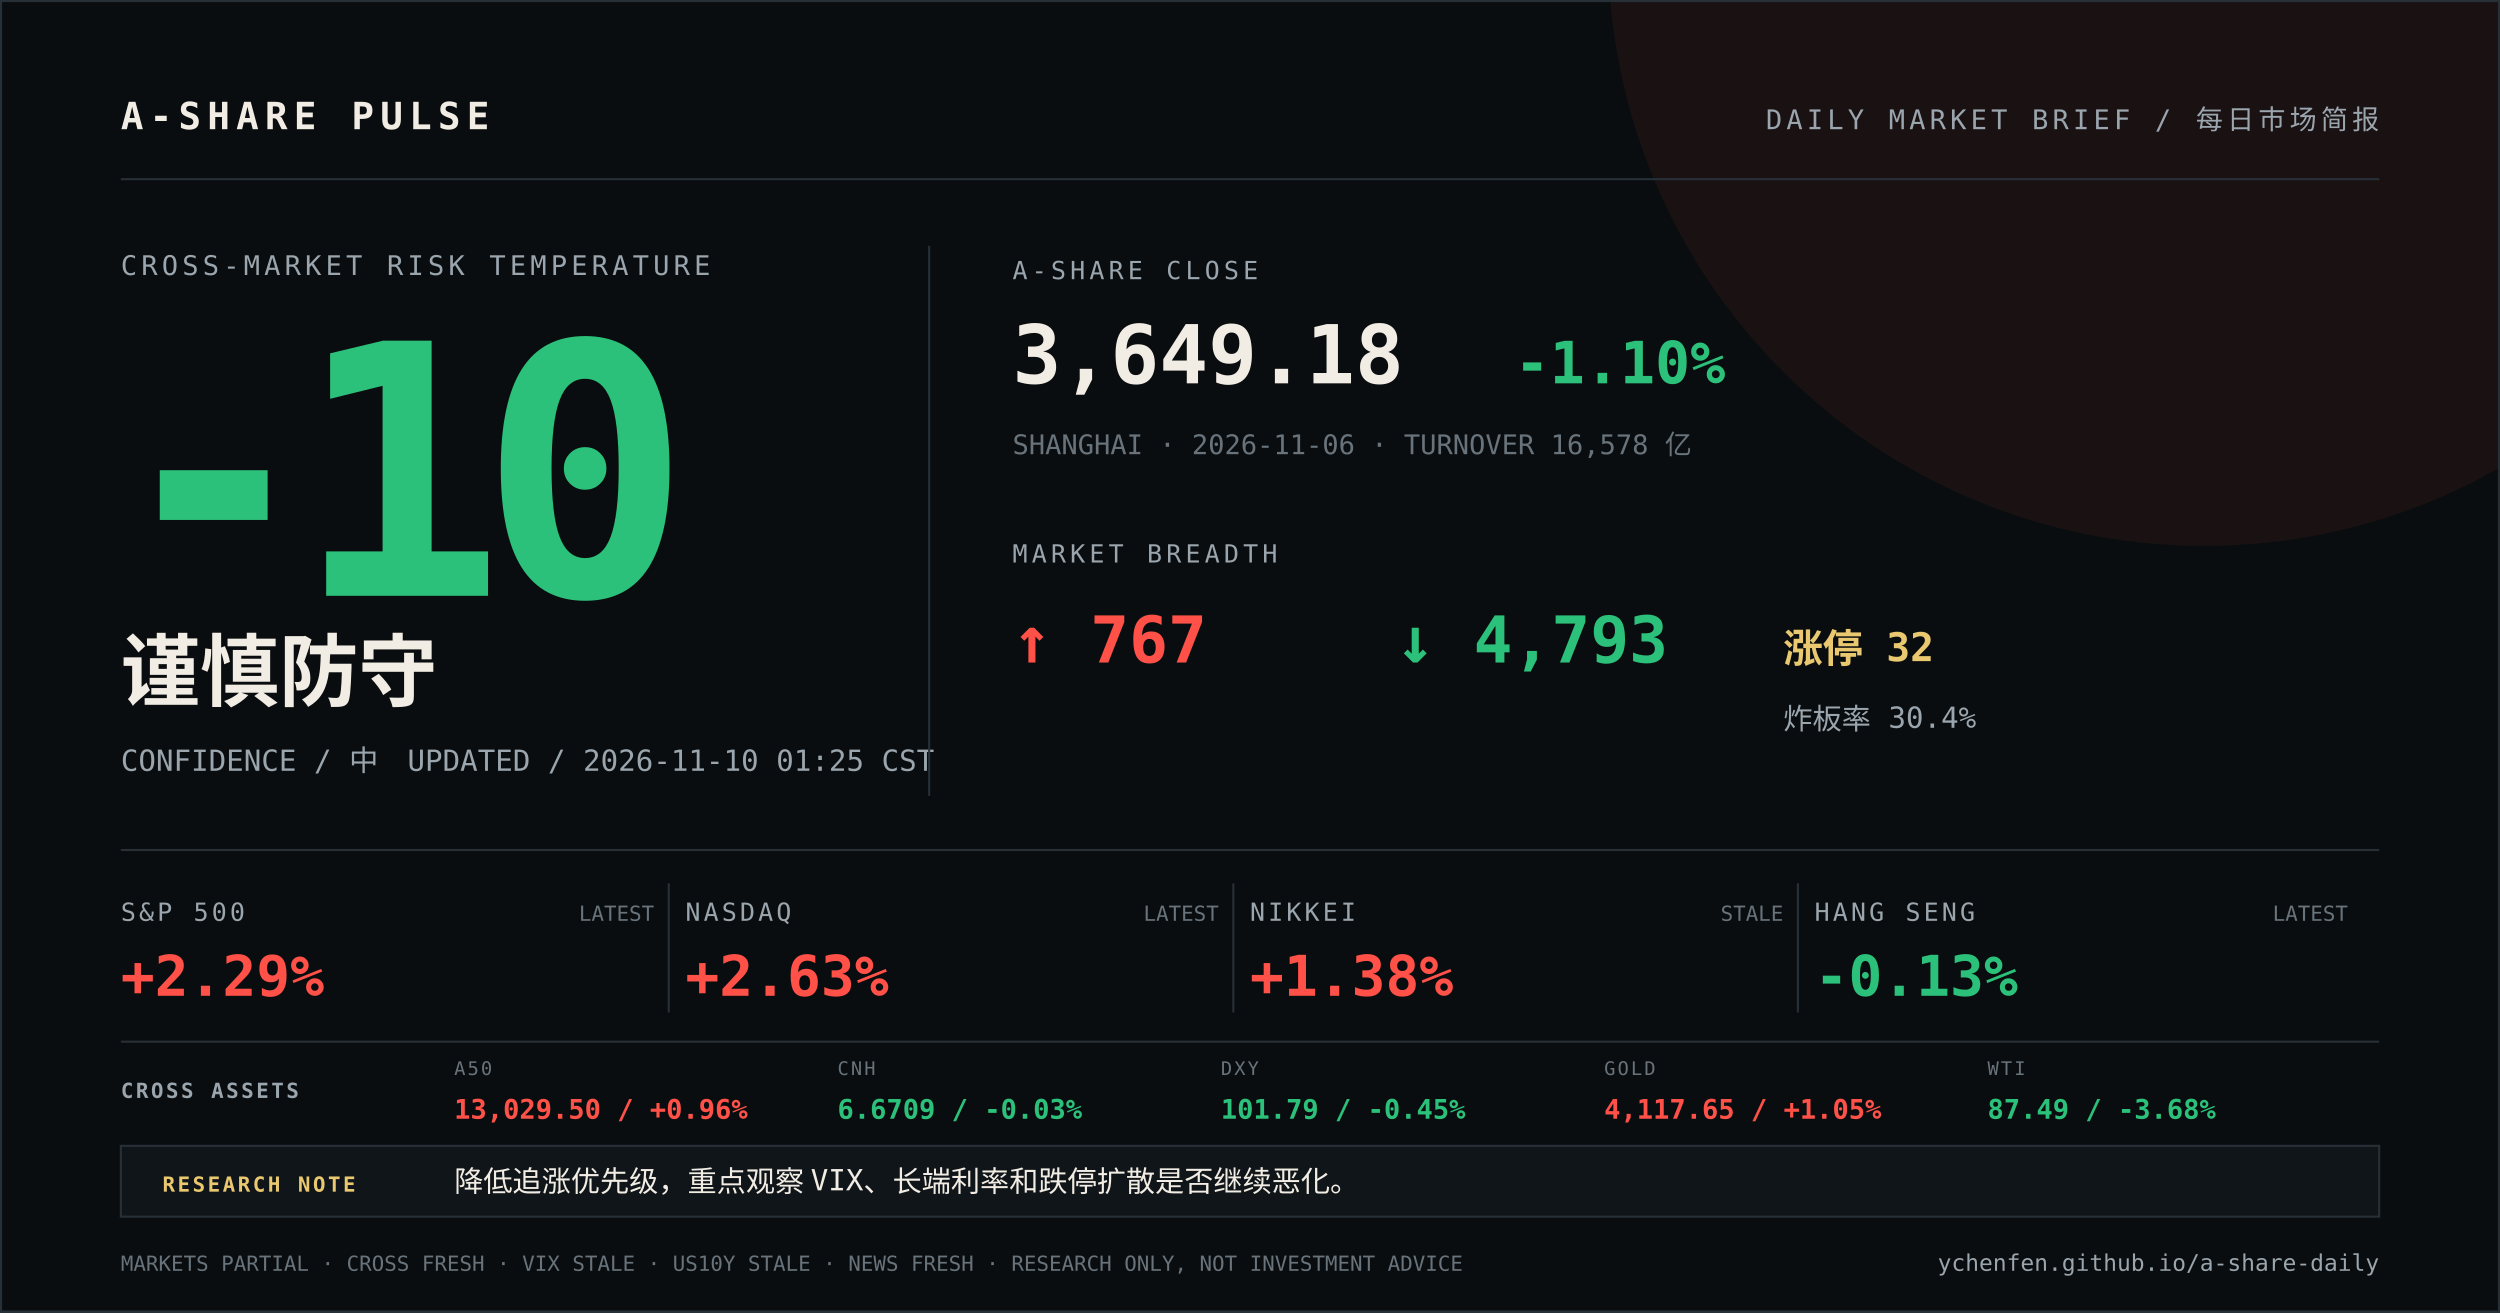
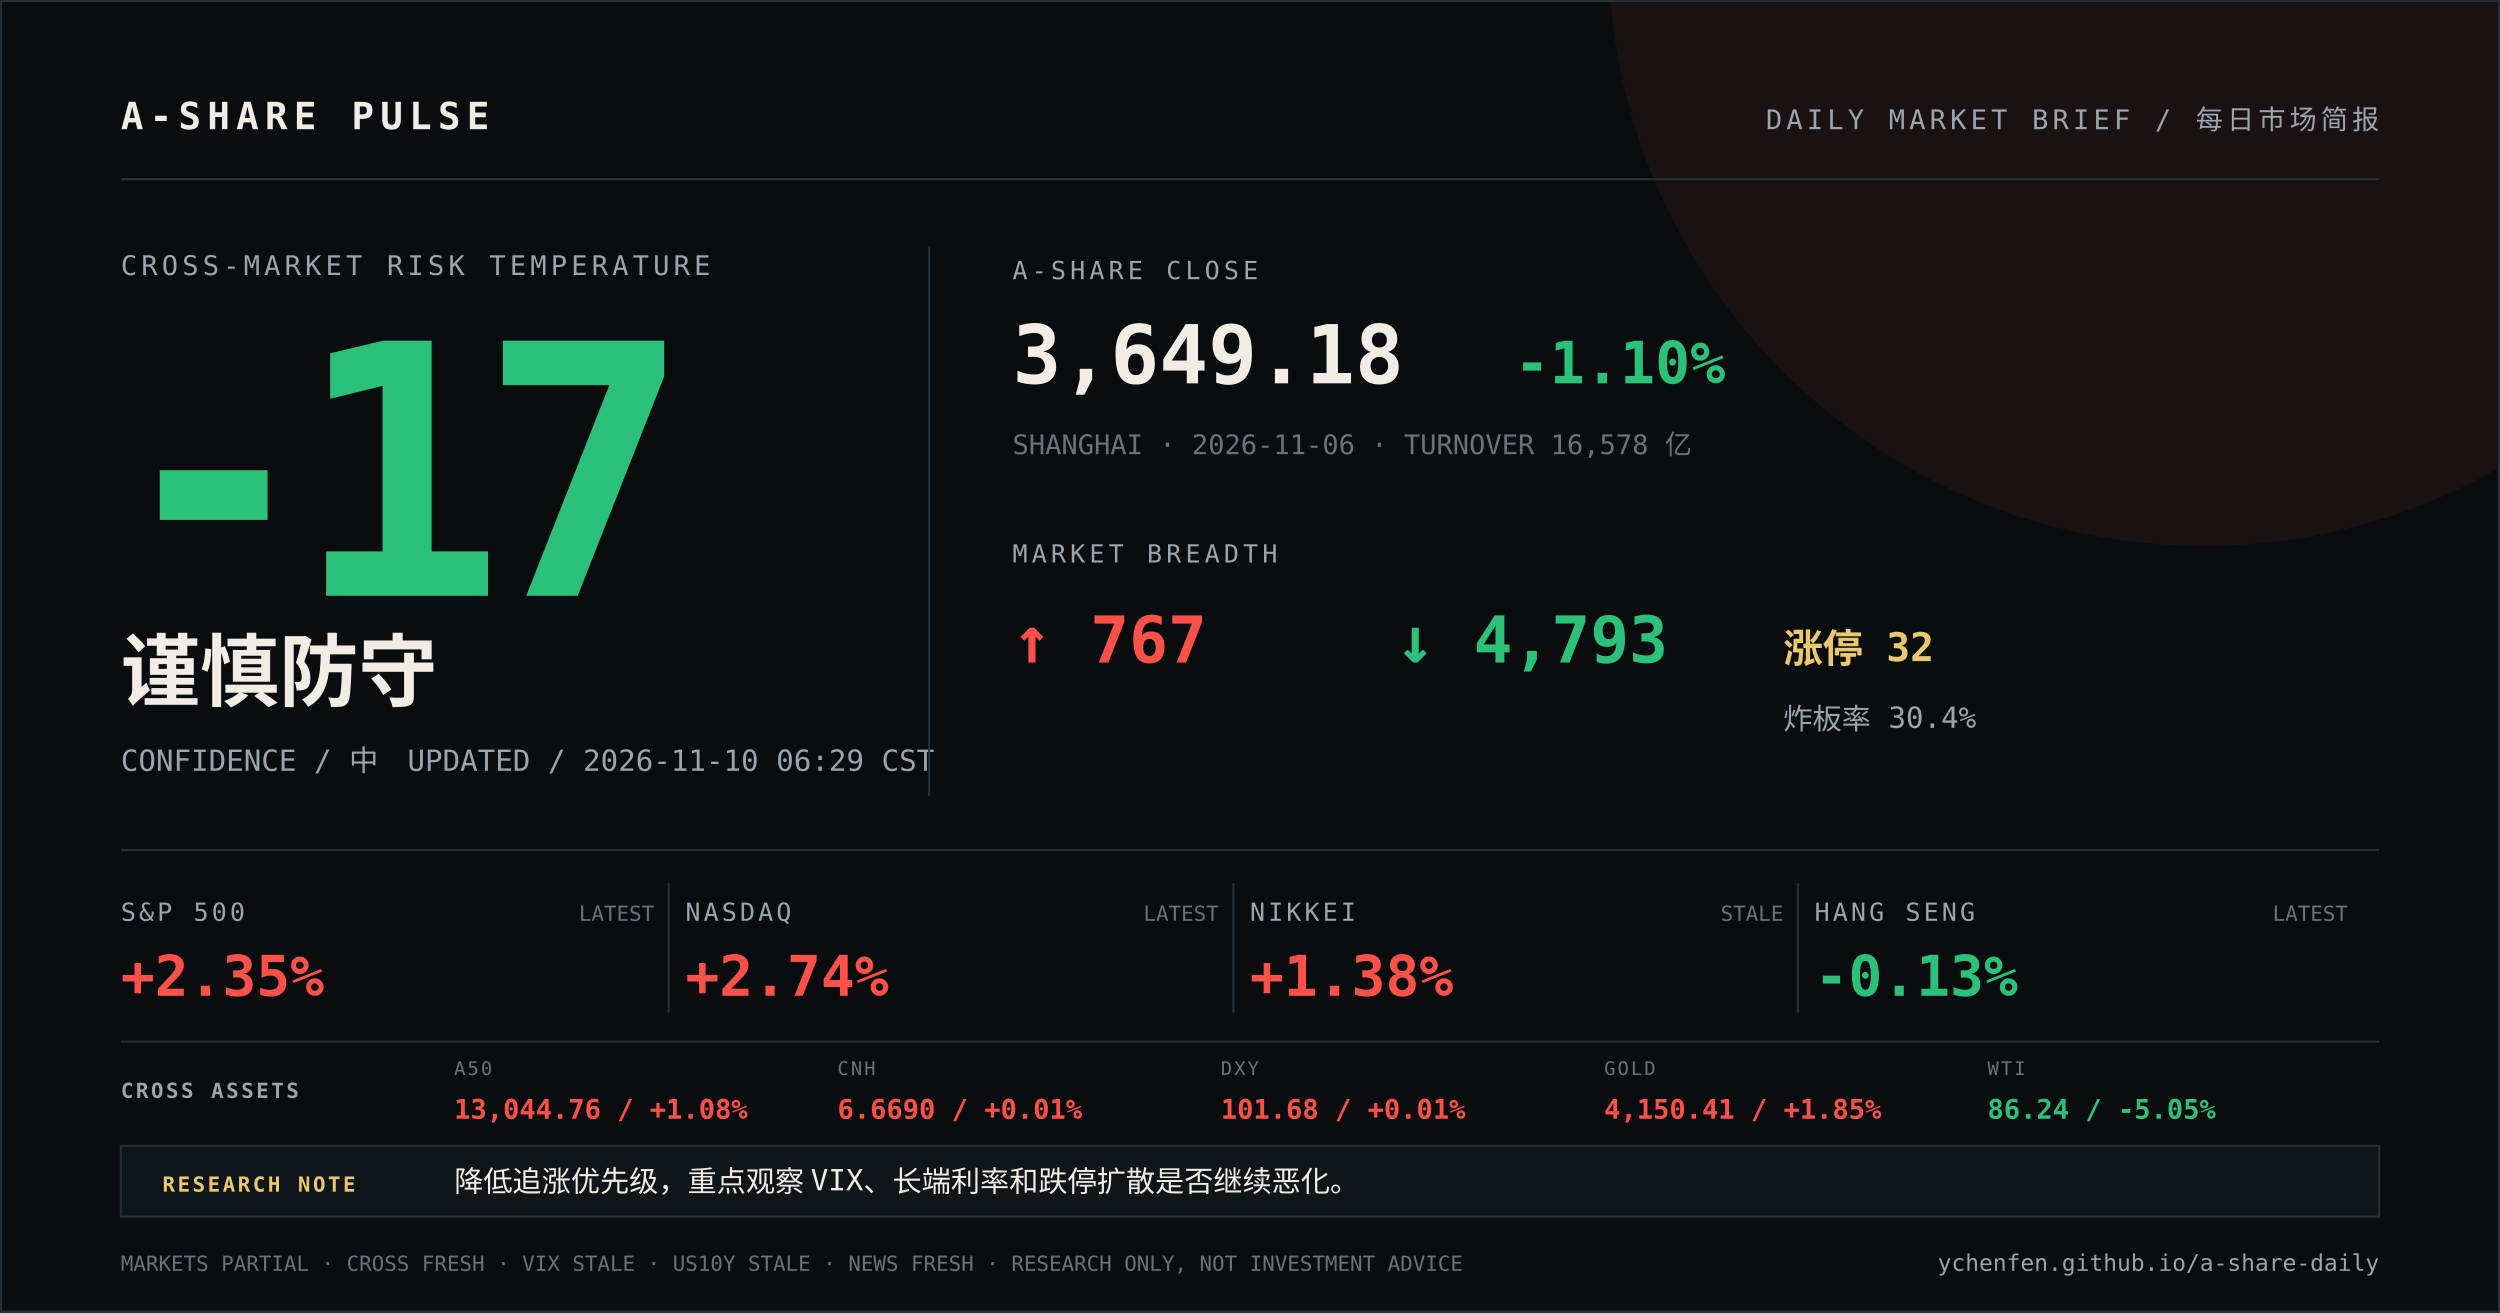
<svg xmlns="http://www.w3.org/2000/svg" width="1200" height="630" viewBox="0 0 1200 630">
  <rect width="1200" height="630" fill="#0a0d0f" />
  <circle cx="1058" cy="-24" r="286" fill="#ff5148" opacity="0.07" />
  <path d="M0 0H1200V630H0Z" fill="none" stroke="#273037" stroke-width="2" />
  <g font-family="DIN Alternate, SFMono-Regular, Menlo, monospace">
    <text x="58" y="62" fill="#f2ede4" font-size="18" font-weight="700" letter-spacing="3">A-SHARE PULSE</text>
    <text x="1142" y="62" fill="#9aa5ad" font-size="13" text-anchor="end" letter-spacing="2">DAILY MARKET BRIEF / 每日市场简报</text>
    <line x1="58" y1="86" x2="1142" y2="86" stroke="#273037" />
    <text x="58" y="132" fill="#9aa5ad" font-size="13" letter-spacing="2">CROSS-MARKET RISK TEMPERATURE</text>
-     <text x="52" y="286" fill="#2cc17a" font-size="168" font-weight="800" letter-spacing="-12">-10</text>
+     <text x="52" y="286" fill="#2cc17a" font-size="168" font-weight="800" letter-spacing="-12">-17</text>
    <text x="58" y="336" fill="#f2ede4" font-size="38" font-weight="700">谨慎防守</text>
-     <text x="58" y="370" fill="#9aa5ad" font-size="14">CONFIDENCE / 中　UPDATED / 2026-11-10 01:25 CST</text>
+     <text x="58" y="370" fill="#9aa5ad" font-size="14">CONFIDENCE / 中　UPDATED / 2026-11-10 06:29 CST</text>
    <line x1="446" y1="118" x2="446" y2="382" stroke="#273037" />
    <text x="486" y="134" fill="#9aa5ad" font-size="12" letter-spacing="2">A-SHARE CLOSE</text>
    <text x="486" y="184" fill="#f2ede4" font-size="39" font-weight="700">3,649.18</text>
    <text x="727" y="184" fill="#2cc17a" font-size="28" font-weight="700">-1.10%</text>
    <text x="486" y="218" fill="#68737b" font-size="13">SHANGHAI · 2026-11-06 · TURNOVER 16,578 亿</text>
    <text x="486" y="270" fill="#9aa5ad" font-size="12" letter-spacing="2">MARKET BREADTH</text>
    <text x="486" y="318" fill="#ff5148" font-size="31" font-weight="700">↑ 767</text>
    <text x="670" y="318" fill="#2cc17a" font-size="31" font-weight="700">↓ 4,793</text>
    <text x="856" y="318" fill="#e9c86f" font-size="19" font-weight="700">涨停 32</text>
    <text x="856" y="350" fill="#9aa5ad" font-size="14">炸板率 30.4%</text>
    <line x1="58" y1="408" x2="1142" y2="408" stroke="#273037" />
    <text x="58" y="442" fill="#9aa5ad" font-size="12" letter-spacing="1.5">S&amp;P 500</text>
-     <text x="58" y="478" fill="#ff5148" font-size="27" font-weight="700">+2.29%</text>
+     <text x="58" y="478" fill="#ff5148" font-size="27" font-weight="700">+2.35%</text>
    <text x="314" y="442" fill="#68737b" font-size="10" text-anchor="end">LATEST</text>
    <line x1="321" y1="424" x2="321" y2="486" stroke="#273037" />
    <text x="329" y="442" fill="#9aa5ad" font-size="12" letter-spacing="1.5">NASDAQ</text>
-     <text x="329" y="478" fill="#ff5148" font-size="27" font-weight="700">+2.63%</text>
+     <text x="329" y="478" fill="#ff5148" font-size="27" font-weight="700">+2.74%</text>
    <text x="585" y="442" fill="#68737b" font-size="10" text-anchor="end">LATEST</text>
    <line x1="592" y1="424" x2="592" y2="486" stroke="#273037" />
    <text x="600" y="442" fill="#9aa5ad" font-size="12" letter-spacing="1.5">NIKKEI</text>
    <text x="600" y="478" fill="#ff5148" font-size="27" font-weight="700">+1.38%</text>
    <text x="856" y="442" fill="#68737b" font-size="10" text-anchor="end">STALE</text>
    <line x1="863" y1="424" x2="863" y2="486" stroke="#273037" />
    <text x="871" y="442" fill="#9aa5ad" font-size="12" letter-spacing="1.5">HANG SENG</text>
    <text x="871" y="478" fill="#2cc17a" font-size="27" font-weight="700">-0.13%</text>
    <text x="1127" y="442" fill="#68737b" font-size="10" text-anchor="end">LATEST</text>
    <line x1="58" y1="500" x2="1142" y2="500" stroke="#273037" />
    <text x="58" y="527" fill="#9aa5ad" font-size="10" font-weight="700" letter-spacing="1.2">CROSS ASSETS</text>
    <text x="218" y="516" fill="#68737b" font-size="9" letter-spacing="1">A50</text>
-     <text x="218" y="537" fill="#ff5148" font-size="13" font-weight="700">13,029.50 / +0.96%</text>
+     <text x="218" y="537" fill="#ff5148" font-size="13" font-weight="700">13,044.76 / +1.08%</text>
    <text x="402" y="516" fill="#68737b" font-size="9" letter-spacing="1">CNH</text>
-     <text x="402" y="537" fill="#2cc17a" font-size="13" font-weight="700">6.6709 / -0.03%</text>
+     <text x="402" y="537" fill="#ff5148" font-size="13" font-weight="700">6.6690 / +0.01%</text>
    <text x="586" y="516" fill="#68737b" font-size="9" letter-spacing="1">DXY</text>
-     <text x="586" y="537" fill="#2cc17a" font-size="13" font-weight="700">101.79 / -0.45%</text>
+     <text x="586" y="537" fill="#ff5148" font-size="13" font-weight="700">101.68 / +0.01%</text>
    <text x="770" y="516" fill="#68737b" font-size="9" letter-spacing="1">GOLD</text>
-     <text x="770" y="537" fill="#ff5148" font-size="13" font-weight="700">4,117.65 / +1.05%</text>
+     <text x="770" y="537" fill="#ff5148" font-size="13" font-weight="700">4,150.41 / +1.85%</text>
    <text x="954" y="516" fill="#68737b" font-size="9" letter-spacing="1">WTI</text>
-     <text x="954" y="537" fill="#2cc17a" font-size="13" font-weight="700">87.49 / -3.68%</text>
+     <text x="954" y="537" fill="#2cc17a" font-size="13" font-weight="700">86.24 / -5.05%</text>
    <rect x="58" y="550" width="1084" height="34" fill="#101519" stroke="#273037" />
    <text x="78" y="572" fill="#e9c86f" font-size="10" font-weight="700" letter-spacing="1.2">RESEARCH NOTE</text>
    <text x="218" y="572" fill="#f2ede4" font-size="14">降低追涨优先级，重点观察 VIX、长端利率和跌停扩散是否继续恶化。</text>
    <text x="58" y="610" fill="#68737b" font-size="10">MARKETS PARTIAL · CROSS FRESH · VIX STALE · US10Y STALE · NEWS FRESH · RESEARCH ONLY, NOT INVESTMENT ADVICE</text>
    <text x="1142" y="610" fill="#9aa5ad" font-size="11" text-anchor="end">ychenfen.github.io/a-share-daily</text>
  </g>
</svg>
